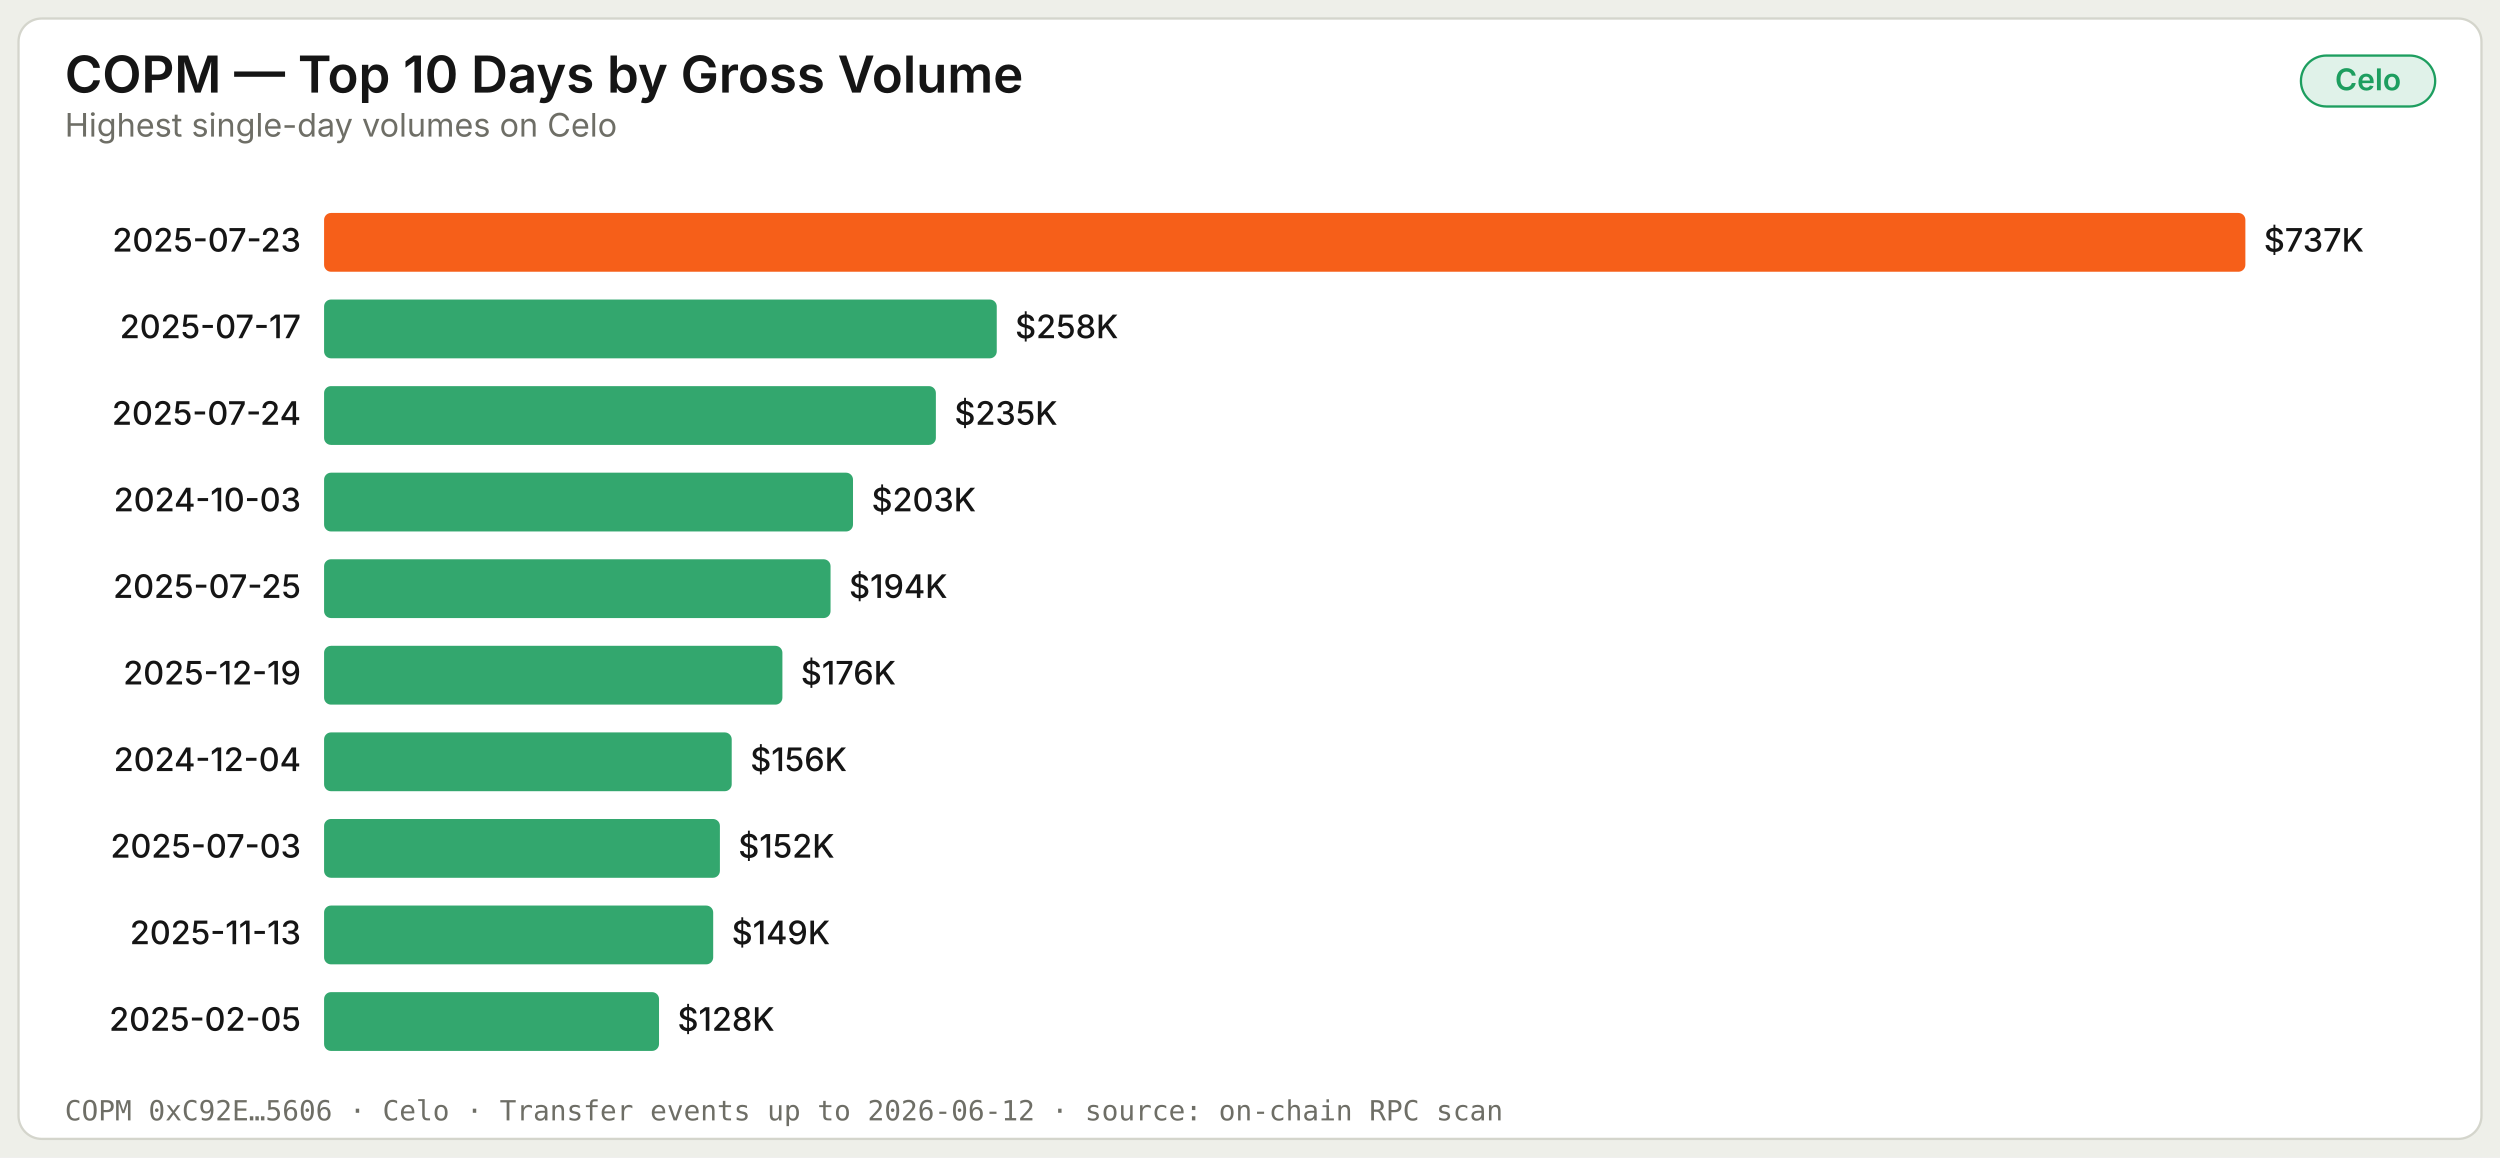
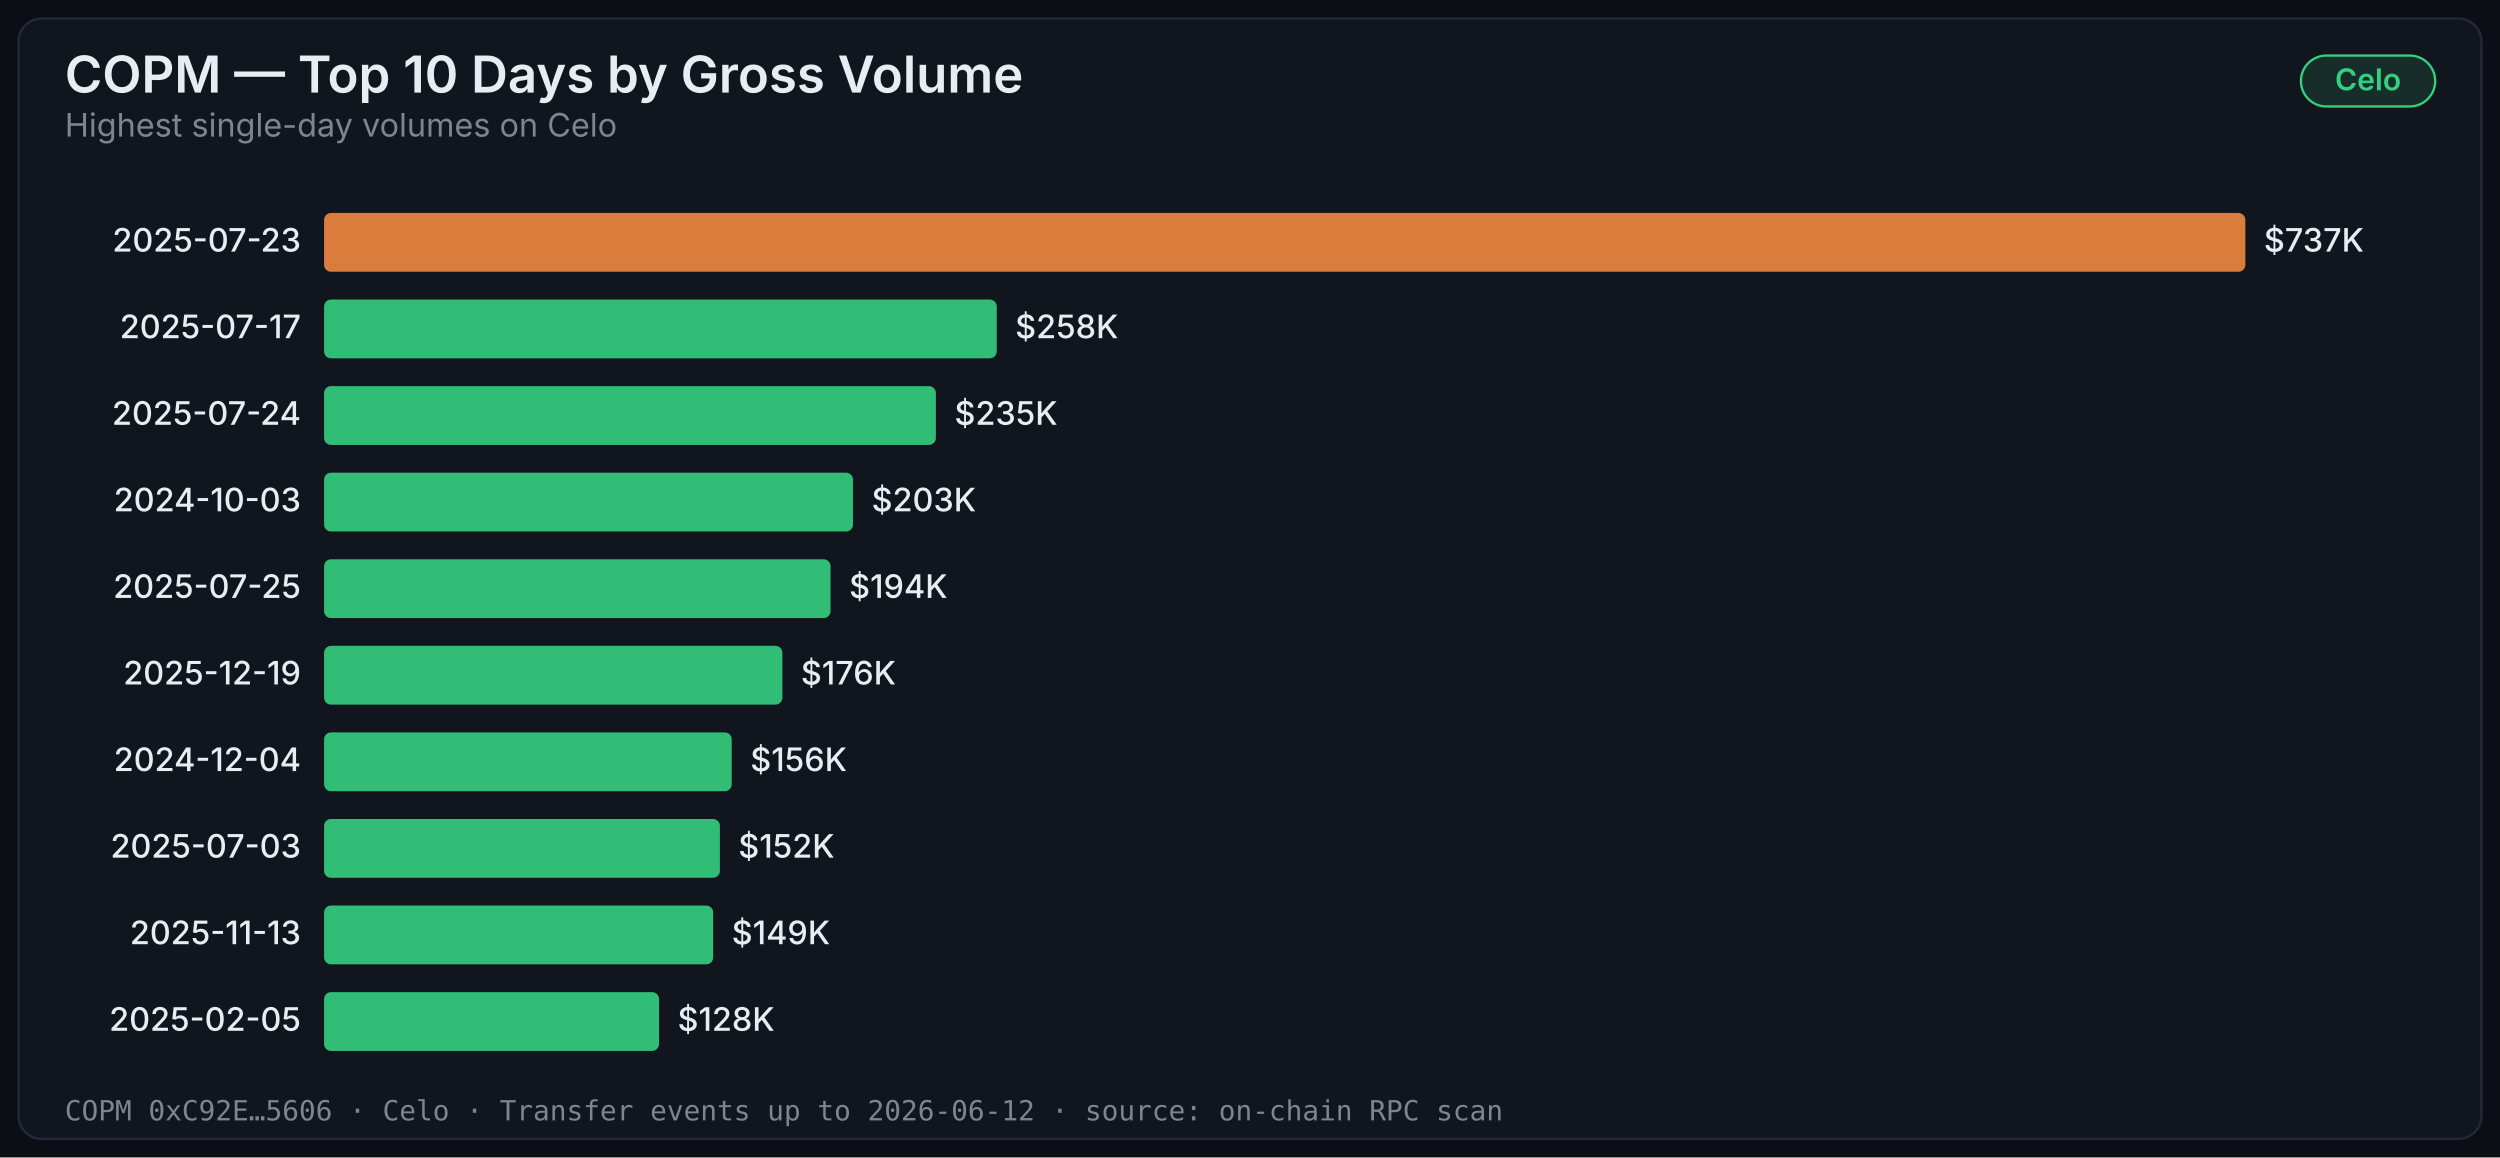
<svg xmlns="http://www.w3.org/2000/svg" width="1080" height="500" viewBox="0 0 1080 500" role="img" aria-label="COPM — Top 10 Days by Gross Volume">
  <style>
-     .title { font: 600 22px -apple-system, 'Segoe UI', system-ui, sans-serif; fill: #151515; }
-     .subtitle { font: 400 14px -apple-system, 'Segoe UI', system-ui, sans-serif; fill: #6e6e66; }
-     .axis { font: 400 13px -apple-system, 'Segoe UI', system-ui, sans-serif; fill: #52524c; }
-     .label { font: 500 14px -apple-system, 'Segoe UI', system-ui, sans-serif; fill: #151515; }
+     .title { font: 600 22px -apple-system, 'Segoe UI', system-ui, sans-serif; fill: #e6edf3; }
+     .subtitle { font: 400 14px -apple-system, 'Segoe UI', system-ui, sans-serif; fill: #7d8590; }
+     .axis { font: 400 13px -apple-system, 'Segoe UI', system-ui, sans-serif; fill: #8b949e; }
+     .label { font: 500 14px -apple-system, 'Segoe UI', system-ui, sans-serif; fill: #e6edf3; }
    .annot { font: 600 13px -apple-system, 'Segoe UI', system-ui, sans-serif; }
    .badge { font: 600 13px -apple-system, 'Segoe UI', system-ui, sans-serif; }
-     .footer { font: 400 12px ui-monospace, 'SF Mono', Menlo, monospace; fill: #6e6e66; }
+     .footer { font: 400 12px ui-monospace, 'SF Mono', Menlo, monospace; fill: #7d8590; }
  </style>
  <defs />
-   <rect width="1080" height="500" fill="#eeefe9" />
-   <rect x="8" y="8" width="1064" height="484" rx="10" fill="#ffffff" stroke="#d4d5cc" stroke-width="1" />
+   <rect width="1080" height="500" fill="#0b0e14" />
+   <rect x="8" y="8" width="1064" height="484" rx="10" fill="#11151d" stroke="#222938" stroke-width="1" />
  <text x="28" y="40" class="title">COPM — Top 10 Days by Gross Volume</text>
-   <rect x="994" y="24" width="58" height="22" rx="11" fill="#1d9e5f22" stroke="#1d9e5f" stroke-width="1" />
-   <text x="1023" y="39" class="badge" fill="#1d9e5f" text-anchor="middle">Celo</text>
+   <rect x="994" y="24" width="58" height="22" rx="11" fill="#35d07f22" stroke="#35d07f" stroke-width="1" />
+   <text x="1023" y="39" class="badge" fill="#35d07f" text-anchor="middle">Celo</text>
  <text x="28" y="59" class="subtitle">Highest single-day volumes on Celo</text>
  <text x="130" y="108.7" class="label" text-anchor="end">2025-07-23</text>
-   <rect x="140" y="92.0" width="830.0" height="25.4" fill="#f54e00" fill-opacity="0.9" rx="3" />
+   <rect x="140" y="92.0" width="830.0" height="25.4" fill="#f0883e" fill-opacity="0.9" rx="3" />
  <text x="978" y="108.7" class="label">$737K</text>
  <text x="130" y="146.1" class="label" text-anchor="end">2025-07-17</text>
-   <rect x="140" y="129.4" width="290.6" height="25.4" fill="#1d9e5f" fill-opacity="0.9" rx="3" />
+   <rect x="140" y="129.4" width="290.6" height="25.4" fill="#35d07f" fill-opacity="0.9" rx="3" />
  <text x="438.566" y="146.1" class="label">$258K</text>
  <text x="130" y="183.5" class="label" text-anchor="end">2025-07-24</text>
-   <rect x="140" y="166.8" width="264.3" height="25.4" fill="#1d9e5f" fill-opacity="0.9" rx="3" />
+   <rect x="140" y="166.8" width="264.3" height="25.4" fill="#35d07f" fill-opacity="0.9" rx="3" />
  <text x="412.342" y="183.5" class="label">$235K</text>
  <text x="130" y="220.9" class="label" text-anchor="end">2024-10-03</text>
-   <rect x="140" y="204.2" width="228.5" height="25.4" fill="#1d9e5f" fill-opacity="0.9" rx="3" />
+   <rect x="140" y="204.2" width="228.5" height="25.4" fill="#35d07f" fill-opacity="0.9" rx="3" />
  <text x="376.535" y="220.9" class="label">$203K</text>
  <text x="130" y="258.3" class="label" text-anchor="end">2025-07-25</text>
-   <rect x="140" y="241.6" width="218.8" height="25.4" fill="#1d9e5f" fill-opacity="0.9" rx="3" />
+   <rect x="140" y="241.6" width="218.8" height="25.4" fill="#35d07f" fill-opacity="0.9" rx="3" />
  <text x="366.828" y="258.3" class="label">$194K</text>
  <text x="130" y="295.7" class="label" text-anchor="end">2025-12-19</text>
-   <rect x="140" y="279.0" width="198.0" height="25.4" fill="#1d9e5f" fill-opacity="0.9" rx="3" />
+   <rect x="140" y="279.0" width="198.0" height="25.4" fill="#35d07f" fill-opacity="0.9" rx="3" />
  <text x="345.976" y="295.7" class="label">$176K</text>
  <text x="130" y="333.1" class="label" text-anchor="end">2024-12-04</text>
-   <rect x="140" y="316.4" width="176.1" height="25.4" fill="#1d9e5f" fill-opacity="0.9" rx="3" />
+   <rect x="140" y="316.4" width="176.1" height="25.4" fill="#35d07f" fill-opacity="0.9" rx="3" />
  <text x="324.142" y="333.1" class="label">$156K</text>
  <text x="130" y="370.5" class="label" text-anchor="end">2025-07-03</text>
-   <rect x="140" y="353.8" width="171.0" height="25.4" fill="#1d9e5f" fill-opacity="0.9" rx="3" />
+   <rect x="140" y="353.8" width="171.0" height="25.4" fill="#35d07f" fill-opacity="0.9" rx="3" />
  <text x="318.97" y="370.5" class="label">$152K</text>
  <text x="130" y="407.9" class="label" text-anchor="end">2025-11-13</text>
-   <rect x="140" y="391.2" width="168.1" height="25.4" fill="#1d9e5f" fill-opacity="0.9" rx="3" />
+   <rect x="140" y="391.2" width="168.1" height="25.4" fill="#35d07f" fill-opacity="0.9" rx="3" />
  <text x="316.111" y="407.9" class="label">$149K</text>
  <text x="130" y="445.3" class="label" text-anchor="end">2025-02-05</text>
-   <rect x="140" y="428.6" width="144.7" height="25.4" fill="#1d9e5f" fill-opacity="0.9" rx="3" />
+   <rect x="140" y="428.6" width="144.7" height="25.4" fill="#35d07f" fill-opacity="0.9" rx="3" />
  <text x="292.706" y="445.3" class="label">$128K</text>
  <text x="28" y="484" class="footer">COPM 0xC92E…5606 · Celo · Transfer events up to 2026-06-12 · source: on-chain RPC scan</text>
</svg>
